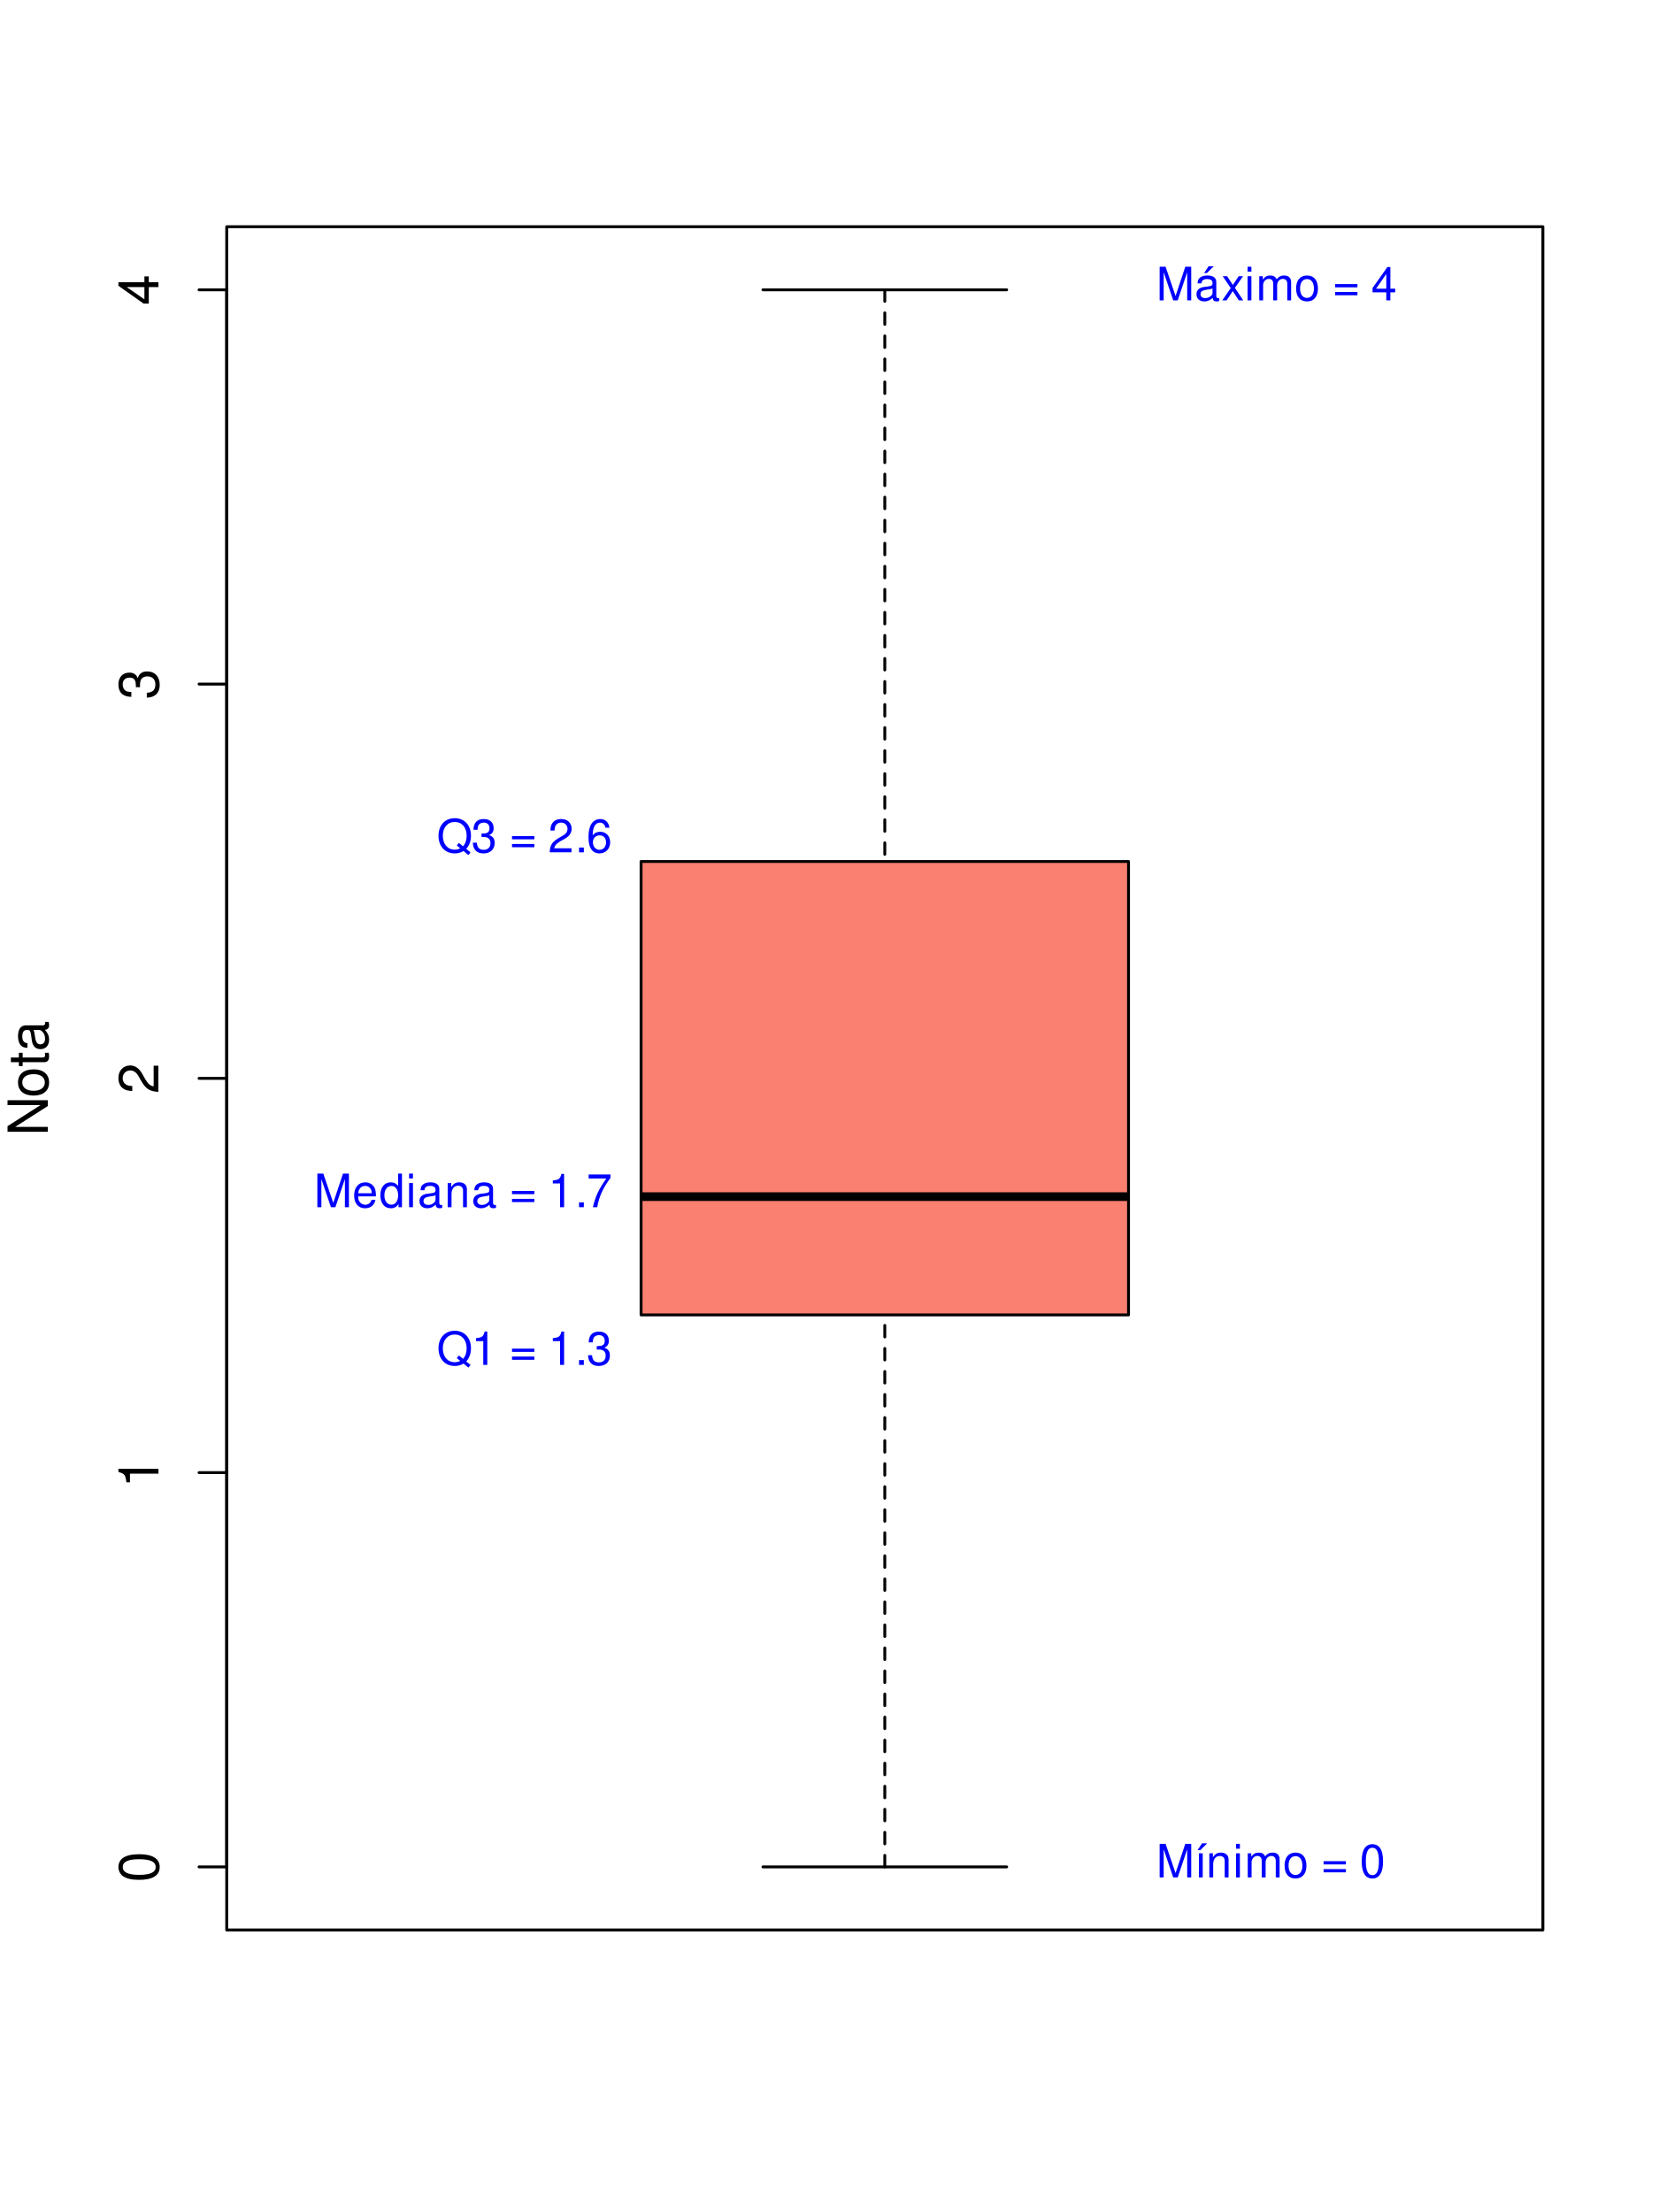
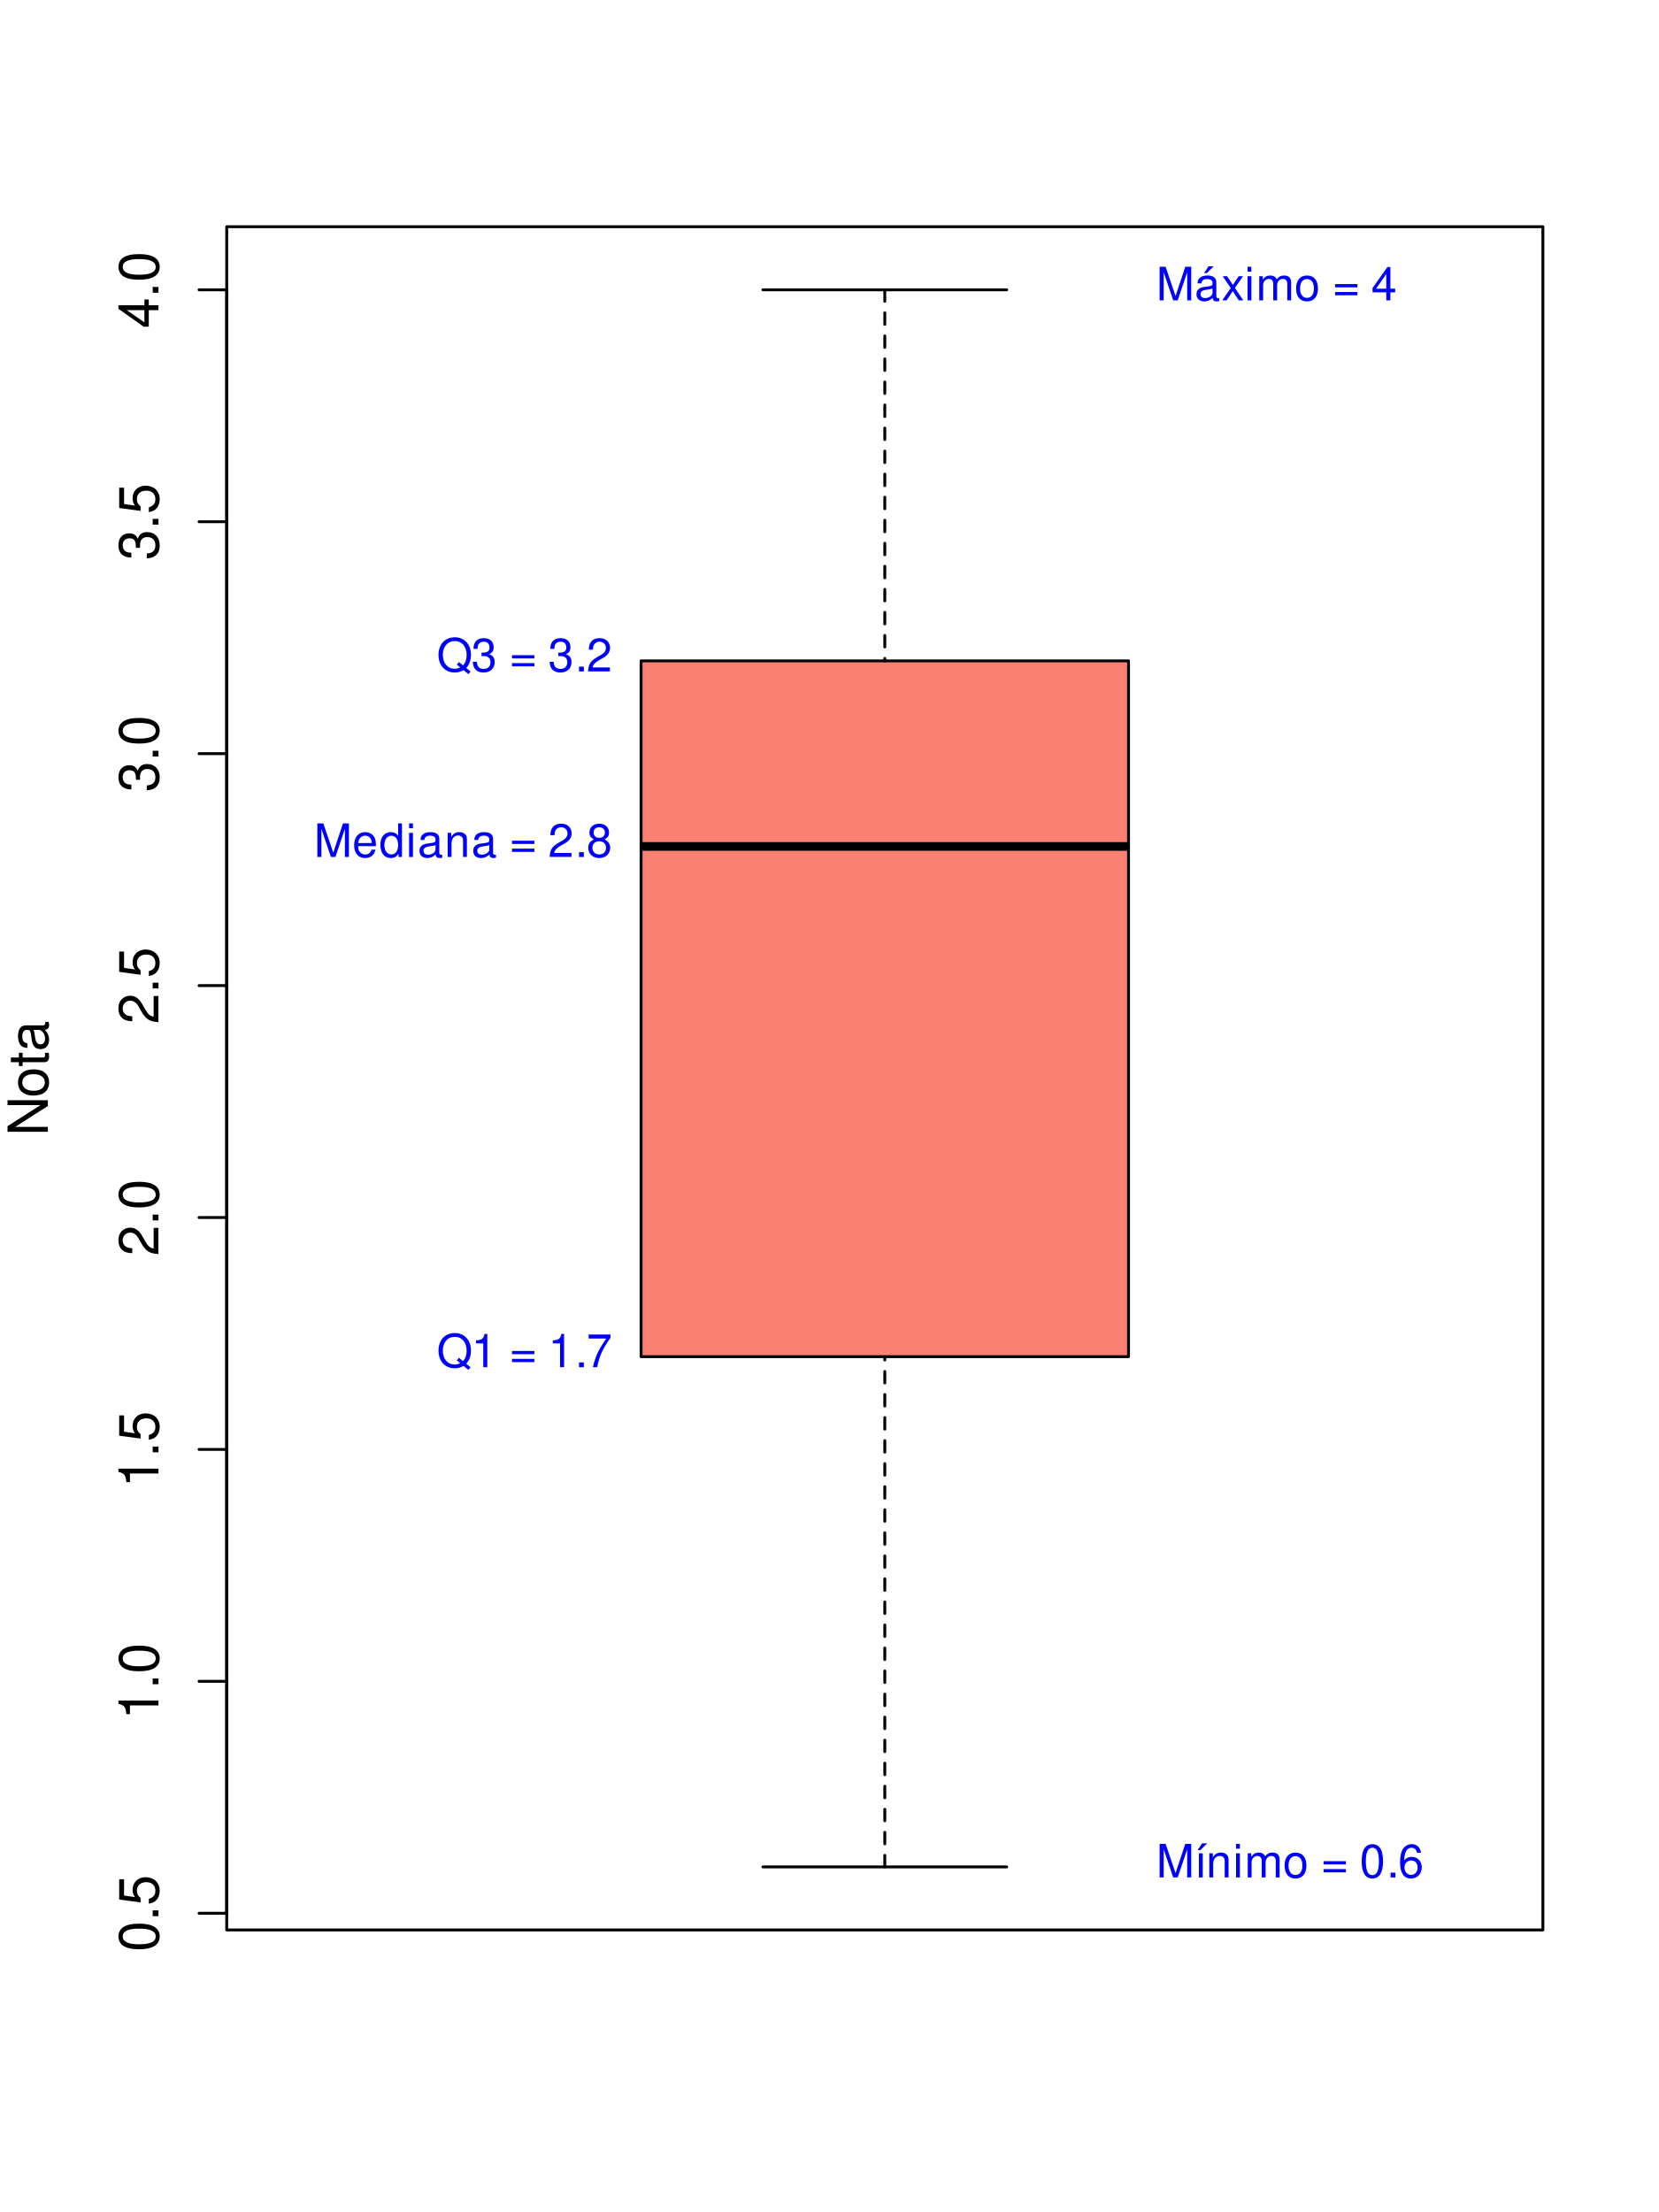
<svg xmlns="http://www.w3.org/2000/svg" xmlns:xlink="http://www.w3.org/1999/xlink" width="432pt" height="576pt" viewBox="0 0 432 576">
  <defs>
    <g>
      <g id="glyph-0-0">
        <path d="M -10.422 -3.969 C -10.422 -3.016 -9.984 -2.141 -9.281 -1.609 C -8.359 -0.953 -6.969 -0.625 -5.047 -0.625 C -1.531 -0.625 0.328 -1.766 0.328 -3.969 C 0.328 -6.125 -1.531 -7.297 -4.953 -7.297 C -6.969 -7.297 -8.328 -6.984 -9.281 -6.312 C -10 -5.781 -10.422 -4.922 -10.422 -3.969 Z M -9.297 -3.969 C -9.297 -5.328 -7.891 -6 -5.078 -6 C -2.109 -6 -0.719 -5.344 -0.719 -3.938 C -0.719 -2.594 -2.156 -1.922 -5.031 -1.922 C -7.891 -1.922 -9.297 -2.594 -9.297 -3.969 Z M -9.297 -3.969 " />
      </g>
      <g id="glyph-0-1">
+         <path d="M -1.5 -2.75 L -1.5 -1.25 L 0 -1.25 L 0 -2.75 Z M -1.5 -2.75 " />
+       </g>
+       <g id="glyph-0-2">
+         <path d="M -10.219 -6.859 L -10.219 -1.578 L -4.656 -0.828 L -4.656 -1.984 C -5.359 -2.578 -5.609 -3.062 -5.609 -3.875 C -5.609 -5.25 -4.672 -6.094 -3.156 -6.094 C -1.688 -6.094 -0.797 -5.25 -0.797 -3.859 C -0.797 -2.75 -1.359 -2.078 -2.5 -1.766 L -2.5 -0.5 C -1.672 -0.672 -1.266 -0.828 -0.891 -1.125 C -0.109 -1.703 0.328 -2.734 0.328 -3.891 C 0.328 -5.953 -1.172 -7.391 -3.328 -7.391 C -5.344 -7.391 -6.734 -6.047 -6.734 -4.094 C -6.734 -3.375 -6.547 -2.797 -6.109 -2.203 L -8.953 -2.609 L -8.953 -6.859 Z M -10.219 -6.859 " />
+       </g>
+       <g id="glyph-0-3">
        <path d="M -7.422 -3.734 L 0 -3.734 L 0 -5 L -10.422 -5 L -10.422 -4.156 C -8.812 -3.719 -8.594 -3.422 -8.344 -1.469 L -7.422 -1.469 Z M -7.422 -3.734 " />
      </g>
-       <g id="glyph-0-2">
+       <g id="glyph-0-4">
        <path d="M -1.25 -7.297 L -1.25 -1.922 C -2.125 -2.047 -2.672 -2.5 -3.422 -3.766 L -4.234 -5.203 C -5.031 -6.625 -6.094 -7.359 -7.375 -7.359 C -8.234 -7.359 -9.047 -7.016 -9.609 -6.406 C -10.156 -5.812 -10.422 -5.062 -10.422 -4.094 C -10.422 -2.797 -9.953 -1.828 -9.062 -1.266 C -8.516 -0.906 -7.859 -0.75 -6.812 -0.719 L -6.812 -1.984 C -7.516 -2.031 -7.938 -2.125 -8.281 -2.297 C -8.922 -2.625 -9.312 -3.281 -9.312 -4.047 C -9.312 -5.203 -8.469 -6.062 -7.344 -6.062 C -6.516 -6.062 -5.797 -5.594 -5.266 -4.688 L -4.5 -3.359 C -3.266 -1.219 -2.297 -0.609 -0.016 -0.484 L -0.016 -7.297 Z M -1.25 -7.297 " />
      </g>
-       <g id="glyph-0-3">
+       <g id="glyph-0-5">
        <path d="M -4.797 -3.188 L -4.797 -3.875 C -4.797 -5.266 -4.156 -6 -2.891 -6 C -1.578 -6 -0.797 -5.203 -0.797 -3.891 C -0.797 -2.5 -1.5 -1.812 -3.031 -1.734 L -3.031 -0.469 C -2.188 -0.516 -1.641 -0.656 -1.188 -0.906 C -0.172 -1.438 0.328 -2.438 0.328 -3.828 C 0.328 -5.938 -0.938 -7.297 -2.906 -7.297 C -4.234 -7.297 -4.953 -6.781 -5.391 -5.562 C -5.781 -6.516 -6.5 -6.984 -7.547 -6.984 C -9.328 -6.984 -10.422 -5.812 -10.422 -3.875 C -10.422 -1.812 -9.266 -0.719 -7.062 -0.672 L -7.062 -1.938 C -7.688 -1.953 -8.047 -2.016 -8.375 -2.172 C -8.953 -2.469 -9.312 -3.094 -9.312 -3.891 C -9.312 -5.016 -8.625 -5.688 -7.5 -5.688 C -6.766 -5.688 -6.328 -5.438 -6.078 -4.875 C -5.938 -4.531 -5.875 -4.062 -5.859 -3.188 Z M -4.797 -3.188 " />
      </g>
-       <g id="glyph-0-4">
+       <g id="glyph-0-6">
        <path d="M -2.516 -4.703 L 0 -4.703 L 0 -5.984 L -2.516 -5.984 L -2.516 -7.484 L -3.656 -7.484 L -3.656 -5.984 L -10.422 -5.984 L -10.422 -5.047 L -3.859 -0.406 L -2.516 -0.406 Z M -3.656 -4.703 L -3.656 -1.516 L -8.25 -4.703 Z M -3.656 -4.703 " />
      </g>
-       <g id="glyph-0-5">
+       <g id="glyph-0-7">
        <path d="M -10.5 -9.312 L -10.5 -8.031 L -1.922 -8.031 L -10.5 -2.547 L -10.5 -1.094 L 0 -1.094 L 0 -2.359 L -8.516 -2.359 L 0 -7.797 L 0 -9.312 Z M -10.5 -9.312 " />
      </g>
-       <g id="glyph-0-6">
+       <g id="glyph-0-8">
        <path d="M -7.766 -3.922 C -7.766 -1.781 -6.25 -0.516 -3.719 -0.516 C -1.172 -0.516 0.328 -1.781 0.328 -3.938 C 0.328 -6.062 -1.188 -7.344 -3.656 -7.344 C -6.281 -7.344 -7.766 -6.109 -7.766 -3.922 Z M -6.656 -3.938 C -6.656 -5.281 -5.547 -6.094 -3.672 -6.094 C -1.891 -6.094 -0.781 -5.266 -0.781 -3.938 C -0.781 -2.594 -1.891 -1.766 -3.719 -1.766 C -5.547 -1.766 -6.656 -2.594 -6.656 -3.938 Z M -6.656 -3.938 " />
      </g>
-       <g id="glyph-0-7">
+       <g id="glyph-0-9">
        <path d="M -7.547 -3.656 L -7.547 -2.422 L -9.625 -2.422 L -9.625 -1.219 L -7.547 -1.219 L -7.547 -0.203 L -6.562 -0.203 L -6.562 -1.219 L -0.859 -1.219 C -0.094 -1.219 0.328 -1.75 0.328 -2.672 C 0.328 -3 0.297 -3.25 0.234 -3.656 L -0.781 -3.656 C -0.734 -3.484 -0.719 -3.328 -0.719 -3.078 C -0.719 -2.562 -0.859 -2.422 -1.391 -2.422 L -6.562 -2.422 L -6.562 -3.656 Z M -7.547 -3.656 " />
      </g>
-       <g id="glyph-0-8">
+       <g id="glyph-0-10">
        <path d="M -0.703 -7.703 C -0.672 -7.578 -0.672 -7.516 -0.672 -7.453 C -0.672 -7.031 -0.891 -6.797 -1.266 -6.797 L -5.703 -6.797 C -7.047 -6.797 -7.766 -5.812 -7.766 -3.969 C -7.766 -2.859 -7.453 -1.969 -6.891 -1.453 C -6.5 -1.109 -6.062 -0.969 -5.312 -0.938 L -5.312 -2.141 C -6.234 -2.25 -6.656 -2.797 -6.656 -3.922 C -6.656 -5.016 -6.25 -5.609 -5.531 -5.609 L -5.219 -5.609 C -4.703 -5.594 -4.516 -5.328 -4.375 -4.344 C -4.156 -2.656 -4.109 -2.391 -3.922 -1.938 C -3.547 -1.047 -2.875 -0.609 -1.906 -0.609 C -0.531 -0.609 0.328 -1.562 0.328 -3.078 C 0.328 -4.031 0 -4.797 -0.781 -5.641 C 0 -5.734 0.328 -6.109 0.328 -6.891 C 0.328 -7.141 0.297 -7.297 0.203 -7.703 Z M -2.375 -5.609 C -1.969 -5.609 -1.734 -5.484 -1.391 -5.125 C -0.953 -4.641 -0.719 -4.047 -0.719 -3.344 C -0.719 -2.406 -1.172 -1.859 -1.938 -1.859 C -2.719 -1.859 -3.125 -2.375 -3.312 -3.672 C -3.484 -4.953 -3.547 -5.203 -3.734 -5.609 Z M -2.375 -5.609 " />
      </g>
      <g id="glyph-1-0">
        <path d="M 5.609 0 L 8.078 -7.328 L 8.078 0 L 9.125 0 L 9.125 -8.75 L 7.578 -8.75 L 5.047 -1.125 L 2.453 -8.75 L 0.906 -8.75 L 0.906 0 L 1.953 0 L 1.953 -7.328 L 4.438 0 Z M 5.609 0 " />
      </g>
      <g id="glyph-1-1">
        <path d="M 2.125 -6.281 L 1.125 -6.281 L 1.125 0 L 2.125 0 Z M 1.938 -8.875 L 0.781 -7.109 L 1.5 -7.109 L 3.281 -8.875 Z M 1.938 -8.875 " />
      </g>
      <g id="glyph-1-2">
        <path d="M 0.844 -6.281 L 0.844 0 L 1.844 0 L 1.844 -3.469 C 1.844 -4.75 2.516 -5.594 3.547 -5.594 C 4.344 -5.594 4.844 -5.109 4.844 -4.359 L 4.844 0 L 5.844 0 L 5.844 -4.75 C 5.844 -5.797 5.062 -6.469 3.859 -6.469 C 2.922 -6.469 2.312 -6.109 1.766 -5.234 L 1.766 -6.281 Z M 0.844 -6.281 " />
      </g>
      <g id="glyph-1-3">
        <path d="M 1.797 -6.281 L 0.797 -6.281 L 0.797 0 L 1.797 0 Z M 1.797 -8.75 L 0.797 -8.75 L 0.797 -7.484 L 1.797 -7.484 Z M 1.797 -8.75 " />
      </g>
      <g id="glyph-1-4">
        <path d="M 0.844 -6.281 L 0.844 0 L 1.844 0 L 1.844 -3.953 C 1.844 -4.859 2.516 -5.594 3.328 -5.594 C 4.062 -5.594 4.484 -5.141 4.484 -4.328 L 4.484 0 L 5.5 0 L 5.5 -3.953 C 5.5 -4.859 6.156 -5.594 6.969 -5.594 C 7.703 -5.594 8.141 -5.125 8.141 -4.328 L 8.141 0 L 9.141 0 L 9.141 -4.719 C 9.141 -5.844 8.5 -6.469 7.312 -6.469 C 6.484 -6.469 5.969 -6.219 5.391 -5.516 C 5.016 -6.188 4.516 -6.469 3.703 -6.469 C 2.859 -6.469 2.297 -6.156 1.766 -5.406 L 1.766 -6.281 Z M 0.844 -6.281 " />
      </g>
      <g id="glyph-1-5">
        <path d="M 3.266 -6.469 C 1.484 -6.469 0.438 -5.203 0.438 -3.094 C 0.438 -0.969 1.484 0.281 3.281 0.281 C 5.047 0.281 6.125 -0.984 6.125 -3.047 C 6.125 -5.234 5.094 -6.469 3.266 -6.469 Z M 3.281 -5.547 C 4.406 -5.547 5.078 -4.625 5.078 -3.062 C 5.078 -1.578 4.375 -0.641 3.281 -0.641 C 2.156 -0.641 1.469 -1.578 1.469 -3.094 C 1.469 -4.625 2.156 -5.547 3.281 -5.547 Z M 3.281 -5.547 " />
      </g>
      <g id="glyph-1-6">
</g>
      <g id="glyph-1-7">
        <path d="M 6.406 -4.234 L 0.594 -4.234 L 0.594 -3.391 L 6.406 -3.391 Z M 6.406 -2.172 L 0.594 -2.172 L 0.594 -1.328 L 6.406 -1.328 Z M 6.406 -2.172 " />
      </g>
      <g id="glyph-1-8">
        <path d="M 3.297 -8.672 C 2.516 -8.672 1.781 -8.312 1.344 -7.734 C 0.797 -6.953 0.516 -5.812 0.516 -4.203 C 0.516 -1.266 1.469 0.281 3.297 0.281 C 5.094 0.281 6.078 -1.266 6.078 -4.125 C 6.078 -5.812 5.812 -6.938 5.25 -7.734 C 4.812 -8.328 4.109 -8.672 3.297 -8.672 Z M 3.297 -7.734 C 4.438 -7.734 5 -6.578 5 -4.219 C 5 -1.75 4.453 -0.594 3.281 -0.594 C 2.156 -0.594 1.594 -1.797 1.594 -4.188 C 1.594 -6.578 2.156 -7.734 3.297 -7.734 Z M 3.297 -7.734 " />
      </g>
      <g id="glyph-1-9">
+         <path d="M 2.297 -1.25 L 1.047 -1.25 L 1.047 0 L 2.297 0 Z M 2.297 -1.25 " />
+       </g>
+       <g id="glyph-1-10">
+         <path d="M 5.969 -6.422 C 5.766 -7.844 4.859 -8.672 3.562 -8.672 C 2.625 -8.672 1.781 -8.219 1.281 -7.438 C 0.75 -6.594 0.516 -5.531 0.516 -3.953 C 0.516 -2.5 0.719 -1.578 1.234 -0.797 C 1.688 -0.094 2.438 0.281 3.375 0.281 C 4.984 0.281 6.156 -0.938 6.156 -2.625 C 6.156 -4.219 5.078 -5.359 3.547 -5.359 C 2.719 -5.359 2.047 -5.047 1.594 -4.406 C 1.609 -6.547 2.281 -7.734 3.484 -7.734 C 4.234 -7.734 4.75 -7.266 4.922 -6.422 Z M 3.422 -4.422 C 4.438 -4.422 5.078 -3.703 5.078 -2.547 C 5.078 -1.453 4.359 -0.656 3.391 -0.656 C 2.406 -0.656 1.656 -1.484 1.656 -2.594 C 1.656 -3.672 2.375 -4.422 3.422 -4.422 Z M 3.422 -4.422 " />
+       </g>
+       <g id="glyph-1-11">
        <path d="M 6.422 -0.594 C 6.312 -0.562 6.266 -0.562 6.203 -0.562 C 5.859 -0.562 5.656 -0.75 5.656 -1.062 L 5.656 -4.75 C 5.656 -5.875 4.844 -6.469 3.297 -6.469 C 2.375 -6.469 1.641 -6.203 1.219 -5.734 C 0.922 -5.406 0.797 -5.047 0.781 -4.422 L 1.781 -4.422 C 1.875 -5.203 2.328 -5.547 3.266 -5.547 C 4.172 -5.547 4.672 -5.203 4.672 -4.609 L 4.672 -4.344 C 4.656 -3.906 4.438 -3.75 3.625 -3.641 C 2.203 -3.469 1.984 -3.422 1.609 -3.266 C 0.875 -2.953 0.5 -2.406 0.5 -1.578 C 0.5 -0.438 1.297 0.281 2.562 0.281 C 3.359 0.281 4 0 4.703 -0.641 C 4.781 0 5.094 0.281 5.734 0.281 C 5.953 0.281 6.078 0.25 6.422 0.172 Z M 4.672 -1.984 C 4.672 -1.641 4.578 -1.438 4.266 -1.156 C 3.859 -0.797 3.375 -0.594 2.781 -0.594 C 2 -0.594 1.547 -0.969 1.547 -1.609 C 1.547 -2.266 1.984 -2.609 3.062 -2.766 C 4.125 -2.906 4.328 -2.953 4.672 -3.109 Z M 3.641 -8.875 L 2.484 -7.109 L 3.203 -7.109 L 4.984 -8.875 Z M 3.641 -8.875 " />
      </g>
-       <g id="glyph-1-10">
+       <g id="glyph-1-12">
        <path d="M 3.5 -3.25 L 5.609 -6.281 L 4.484 -6.281 L 2.969 -4.016 L 1.469 -6.281 L 0.328 -6.281 L 2.422 -3.203 L 0.203 0 L 1.344 0 L 2.938 -2.406 L 4.516 0 L 5.672 0 Z M 3.5 -3.25 " />
      </g>
-       <g id="glyph-1-11">
+       <g id="glyph-1-13">
        <path d="M 3.922 -2.094 L 3.922 0 L 4.984 0 L 4.984 -2.094 L 6.234 -2.094 L 6.234 -3.047 L 4.984 -3.047 L 4.984 -8.672 L 4.203 -8.672 L 0.344 -3.219 L 0.344 -2.094 Z M 3.922 -3.047 L 1.266 -3.047 L 3.922 -6.875 Z M 3.922 -3.047 " />
      </g>
-       <g id="glyph-1-12">
+       <g id="glyph-1-14">
        <path d="M 8.797 0.016 L 7.672 -0.906 C 8.5 -1.828 8.906 -2.938 8.906 -4.328 C 8.906 -7.062 7.203 -8.891 4.688 -8.891 C 2.141 -8.891 0.453 -7.062 0.453 -4.312 C 0.453 -1.578 2.141 0.281 4.688 0.281 C 5.562 0.281 6.266 0.078 6.969 -0.344 L 8.234 0.703 Z M 5.766 -2.453 L 5.219 -1.781 L 6.109 -1.047 C 5.594 -0.797 5.203 -0.703 4.672 -0.703 C 2.812 -0.703 1.578 -2.141 1.578 -4.312 C 1.578 -6.469 2.812 -7.906 4.688 -7.906 C 6.547 -7.906 7.781 -6.469 7.781 -4.312 C 7.781 -3.188 7.484 -2.312 6.844 -1.578 Z M 5.766 -2.453 " />
      </g>
-       <g id="glyph-1-13">
+       <g id="glyph-1-15">
        <path d="M 3.109 -6.188 L 3.109 0 L 4.156 0 L 4.156 -8.672 L 3.469 -8.672 C 3.094 -7.344 2.859 -7.156 1.219 -6.953 L 1.219 -6.188 Z M 3.109 -6.188 " />
      </g>
-       <g id="glyph-1-14">
-         <path d="M 2.297 -1.25 L 1.047 -1.25 L 1.047 0 L 2.297 0 Z M 2.297 -1.25 " />
-       </g>
-       <g id="glyph-1-15">
-         <path d="M 2.656 -4 L 3.234 -4 C 4.375 -4 4.984 -3.453 4.984 -2.406 C 4.984 -1.312 4.328 -0.656 3.234 -0.656 C 2.078 -0.656 1.516 -1.25 1.438 -2.516 L 0.391 -2.516 C 0.438 -1.828 0.547 -1.375 0.75 -0.984 C 1.203 -0.141 2.031 0.281 3.188 0.281 C 4.938 0.281 6.078 -0.781 6.078 -2.422 C 6.078 -3.531 5.656 -4.125 4.625 -4.484 C 5.422 -4.812 5.812 -5.406 5.812 -6.281 C 5.812 -7.781 4.844 -8.672 3.234 -8.672 C 1.516 -8.672 0.594 -7.719 0.562 -5.875 L 1.625 -5.875 C 1.625 -6.406 1.688 -6.703 1.812 -6.969 C 2.047 -7.469 2.578 -7.75 3.234 -7.75 C 4.172 -7.75 4.734 -7.188 4.734 -6.25 C 4.734 -5.641 4.531 -5.266 4.062 -5.062 C 3.766 -4.938 3.391 -4.891 2.656 -4.891 Z M 2.656 -4 " />
-       </g>
      <g id="glyph-1-16">
+         <path d="M 6.234 -8.516 L 0.547 -8.516 L 0.547 -7.469 L 5.141 -7.469 C 3.125 -4.578 2.297 -2.797 1.656 0 L 2.781 0 C 3.25 -2.719 4.312 -5.062 6.234 -7.625 Z M 6.234 -8.516 " />
+       </g>
+       <g id="glyph-1-17">
        <path d="M 6.156 -2.812 C 6.156 -3.766 6.078 -4.344 5.906 -4.812 C 5.5 -5.844 4.531 -6.469 3.359 -6.469 C 1.609 -6.469 0.484 -5.141 0.484 -3.062 C 0.484 -0.984 1.562 0.281 3.344 0.281 C 4.781 0.281 5.766 -0.547 6.031 -1.906 L 5.016 -1.906 C 4.734 -1.078 4.172 -0.641 3.375 -0.641 C 2.734 -0.641 2.203 -0.938 1.859 -1.469 C 1.625 -1.828 1.531 -2.188 1.531 -2.812 Z M 1.547 -3.625 C 1.625 -4.781 2.344 -5.547 3.344 -5.547 C 4.375 -5.547 5.078 -4.75 5.078 -3.625 Z M 1.547 -3.625 " />
      </g>
-       <g id="glyph-1-17">
+       <g id="glyph-1-18">
        <path d="M 5.938 -8.75 L 4.938 -8.75 L 4.938 -5.5 C 4.531 -6.125 3.859 -6.469 3.016 -6.469 C 1.375 -6.469 0.312 -5.156 0.312 -3.156 C 0.312 -1.031 1.344 0.281 3.047 0.281 C 3.906 0.281 4.516 -0.047 5.047 -0.828 L 5.047 0 L 5.938 0 Z M 3.188 -5.531 C 4.266 -5.531 4.938 -4.578 4.938 -3.078 C 4.938 -1.625 4.25 -0.656 3.188 -0.656 C 2.094 -0.656 1.359 -1.625 1.359 -3.094 C 1.359 -4.562 2.094 -5.531 3.188 -5.531 Z M 3.188 -5.531 " />
      </g>
-       <g id="glyph-1-18">
+       <g id="glyph-1-19">
        <path d="M 6.422 -0.594 C 6.312 -0.562 6.266 -0.562 6.203 -0.562 C 5.859 -0.562 5.656 -0.75 5.656 -1.062 L 5.656 -4.75 C 5.656 -5.875 4.844 -6.469 3.297 -6.469 C 2.375 -6.469 1.641 -6.203 1.219 -5.734 C 0.922 -5.406 0.797 -5.047 0.781 -4.422 L 1.781 -4.422 C 1.875 -5.203 2.328 -5.547 3.266 -5.547 C 4.172 -5.547 4.672 -5.203 4.672 -4.609 L 4.672 -4.344 C 4.656 -3.906 4.438 -3.75 3.625 -3.641 C 2.203 -3.469 1.984 -3.422 1.609 -3.266 C 0.875 -2.953 0.5 -2.406 0.5 -1.578 C 0.5 -0.438 1.297 0.281 2.562 0.281 C 3.359 0.281 4 0 4.703 -0.641 C 4.781 0 5.094 0.281 5.734 0.281 C 5.953 0.281 6.078 0.25 6.422 0.172 Z M 4.672 -1.984 C 4.672 -1.641 4.578 -1.438 4.266 -1.156 C 3.859 -0.797 3.375 -0.594 2.781 -0.594 C 2 -0.594 1.547 -0.969 1.547 -1.609 C 1.547 -2.266 1.984 -2.609 3.062 -2.766 C 4.125 -2.906 4.328 -2.953 4.672 -3.109 Z M 4.672 -1.984 " />
-       </g>
-       <g id="glyph-1-19">
-         <path d="M 6.234 -8.516 L 0.547 -8.516 L 0.547 -7.469 L 5.141 -7.469 C 3.125 -4.578 2.297 -2.797 1.656 0 L 2.781 0 C 3.25 -2.719 4.312 -5.062 6.234 -7.625 Z M 6.234 -8.516 " />
      </g>
      <g id="glyph-1-20">
        <path d="M 6.078 -1.047 L 1.594 -1.047 C 1.703 -1.766 2.094 -2.219 3.125 -2.859 L 4.328 -3.531 C 5.516 -4.188 6.125 -5.078 6.125 -6.141 C 6.125 -6.859 5.844 -7.531 5.344 -8 C 4.844 -8.453 4.219 -8.672 3.406 -8.672 C 2.328 -8.672 1.531 -8.297 1.062 -7.547 C 0.75 -7.094 0.625 -6.547 0.594 -5.672 L 1.656 -5.672 C 1.688 -6.266 1.766 -6.609 1.906 -6.906 C 2.188 -7.422 2.734 -7.75 3.375 -7.75 C 4.328 -7.75 5.047 -7.062 5.047 -6.125 C 5.047 -5.422 4.656 -4.828 3.906 -4.391 L 2.797 -3.75 C 1.016 -2.719 0.5 -1.906 0.406 -0.016 L 6.078 -0.016 Z M 6.078 -1.047 " />
      </g>
      <g id="glyph-1-21">
-         <path d="M 5.969 -6.422 C 5.766 -7.844 4.859 -8.672 3.562 -8.672 C 2.625 -8.672 1.781 -8.219 1.281 -7.438 C 0.75 -6.594 0.516 -5.531 0.516 -3.953 C 0.516 -2.5 0.719 -1.578 1.234 -0.797 C 1.688 -0.094 2.438 0.281 3.375 0.281 C 4.984 0.281 6.156 -0.938 6.156 -2.625 C 6.156 -4.219 5.078 -5.359 3.547 -5.359 C 2.719 -5.359 2.047 -5.047 1.594 -4.406 C 1.609 -6.547 2.281 -7.734 3.484 -7.734 C 4.234 -7.734 4.75 -7.266 4.922 -6.422 Z M 3.422 -4.422 C 4.438 -4.422 5.078 -3.703 5.078 -2.547 C 5.078 -1.453 4.359 -0.656 3.391 -0.656 C 2.406 -0.656 1.656 -1.484 1.656 -2.594 C 1.656 -3.672 2.375 -4.422 3.422 -4.422 Z M 3.422 -4.422 " />
+         <path d="M 4.688 -4.578 C 5.578 -5.109 5.859 -5.547 5.859 -6.359 C 5.859 -7.734 4.812 -8.672 3.297 -8.672 C 1.797 -8.672 0.75 -7.734 0.75 -6.375 C 0.75 -5.547 1.016 -5.125 1.891 -4.578 C 0.922 -4.078 0.438 -3.375 0.438 -2.406 C 0.438 -0.828 1.609 0.281 3.297 0.281 C 4.984 0.281 6.156 -0.828 6.156 -2.406 C 6.156 -3.375 5.672 -4.078 4.688 -4.578 Z M 3.297 -7.734 C 4.203 -7.734 4.781 -7.203 4.781 -6.344 C 4.781 -5.516 4.188 -4.984 3.297 -4.984 C 2.406 -4.984 1.828 -5.516 1.828 -6.359 C 1.828 -7.203 2.406 -7.734 3.297 -7.734 Z M 3.297 -4.094 C 4.359 -4.094 5.078 -3.391 5.078 -2.391 C 5.078 -1.344 4.375 -0.656 3.281 -0.656 C 2.25 -0.656 1.531 -1.375 1.531 -2.375 C 1.531 -3.406 2.234 -4.094 3.297 -4.094 Z M 3.297 -4.094 " />
+       </g>
+       <g id="glyph-1-22">
+         <path d="M 2.656 -4 L 3.234 -4 C 4.375 -4 4.984 -3.453 4.984 -2.406 C 4.984 -1.312 4.328 -0.656 3.234 -0.656 C 2.078 -0.656 1.516 -1.25 1.438 -2.516 L 0.391 -2.516 C 0.438 -1.828 0.547 -1.375 0.75 -0.984 C 1.203 -0.141 2.031 0.281 3.188 0.281 C 4.938 0.281 6.078 -0.781 6.078 -2.422 C 6.078 -3.531 5.656 -4.125 4.625 -4.484 C 5.422 -4.812 5.812 -5.406 5.812 -6.281 C 5.812 -7.781 4.844 -8.672 3.234 -8.672 C 1.516 -8.672 0.594 -7.719 0.562 -5.875 L 1.625 -5.875 C 1.625 -6.406 1.688 -6.703 1.812 -6.969 C 2.047 -7.469 2.578 -7.75 3.234 -7.75 C 4.172 -7.75 4.734 -7.188 4.734 -6.25 C 4.734 -5.641 4.531 -5.266 4.062 -5.062 C 3.766 -4.938 3.391 -4.891 2.656 -4.891 Z M 2.656 -4 " />
      </g>
    </g>
  </defs>
-   <path fill-rule="nonzero" fill="rgb(98.039%, 50.196%, 44.706%)" fill-opacity="1" d="M 166.934 342.398 L 293.867 342.398 L 293.867 224.332 L 166.934 224.332 Z M 166.934 342.398 " />
-   <path fill="none" stroke-width="2.25" stroke-linecap="butt" stroke-linejoin="round" stroke="rgb(0%, 0%, 0%)" stroke-opacity="1" stroke-miterlimit="10" d="M 166.934 311.602 L 293.867 311.602 " />
-   <path fill="none" stroke-width="0.75" stroke-linecap="round" stroke-linejoin="round" stroke="rgb(0%, 0%, 0%)" stroke-opacity="1" stroke-dasharray="3 3" stroke-miterlimit="10" d="M 230.398 486.133 L 230.398 342.398 " />
-   <path fill="none" stroke-width="0.75" stroke-linecap="round" stroke-linejoin="round" stroke="rgb(0%, 0%, 0%)" stroke-opacity="1" stroke-dasharray="3 3" stroke-miterlimit="10" d="M 230.398 75.465 L 230.398 224.332 " />
+   <path fill-rule="nonzero" fill="rgb(98.039%, 50.196%, 44.706%)" fill-opacity="1" d="M 166.934 353.27 L 293.867 353.27 L 293.867 172.094 L 166.934 172.094 Z M 166.934 353.27 " />
+   <path fill="none" stroke-width="2.25" stroke-linecap="butt" stroke-linejoin="round" stroke="rgb(0%, 0%, 0%)" stroke-opacity="1" stroke-miterlimit="10" d="M 166.934 220.406 L 293.867 220.406 " />
+   <path fill="none" stroke-width="0.75" stroke-linecap="round" stroke-linejoin="round" stroke="rgb(0%, 0%, 0%)" stroke-opacity="1" stroke-dasharray="3 3" stroke-miterlimit="10" d="M 230.398 486.133 L 230.398 353.27 " />
+   <path fill="none" stroke-width="0.75" stroke-linecap="round" stroke-linejoin="round" stroke="rgb(0%, 0%, 0%)" stroke-opacity="1" stroke-dasharray="3 3" stroke-miterlimit="10" d="M 230.398 75.465 L 230.398 172.094 " />
  <path fill="none" stroke-width="0.75" stroke-linecap="round" stroke-linejoin="round" stroke="rgb(0%, 0%, 0%)" stroke-opacity="1" stroke-miterlimit="10" d="M 198.668 486.133 L 262.133 486.133 " />
  <path fill="none" stroke-width="0.75" stroke-linecap="round" stroke-linejoin="round" stroke="rgb(0%, 0%, 0%)" stroke-opacity="1" stroke-miterlimit="10" d="M 198.668 75.465 L 262.133 75.465 " />
-   <path fill="none" stroke-width="0.75" stroke-linecap="round" stroke-linejoin="round" stroke="rgb(0%, 0%, 0%)" stroke-opacity="1" stroke-miterlimit="10" d="M 166.934 342.398 L 293.867 342.398 L 293.867 224.332 L 166.934 224.332 Z M 166.934 342.398 " />
-   <path fill="none" stroke-width="0.75" stroke-linecap="round" stroke-linejoin="round" stroke="rgb(0%, 0%, 0%)" stroke-opacity="1" stroke-miterlimit="10" d="M 59.039 486.133 L 59.039 75.465 " />
-   <path fill="none" stroke-width="0.75" stroke-linecap="round" stroke-linejoin="round" stroke="rgb(0%, 0%, 0%)" stroke-opacity="1" stroke-miterlimit="10" d="M 59.039 486.133 L 51.84 486.133 " />
-   <path fill="none" stroke-width="0.75" stroke-linecap="round" stroke-linejoin="round" stroke="rgb(0%, 0%, 0%)" stroke-opacity="1" stroke-miterlimit="10" d="M 59.039 383.465 L 51.84 383.465 " />
-   <path fill="none" stroke-width="0.75" stroke-linecap="round" stroke-linejoin="round" stroke="rgb(0%, 0%, 0%)" stroke-opacity="1" stroke-miterlimit="10" d="M 59.039 280.801 L 51.84 280.801 " />
-   <path fill="none" stroke-width="0.75" stroke-linecap="round" stroke-linejoin="round" stroke="rgb(0%, 0%, 0%)" stroke-opacity="1" stroke-miterlimit="10" d="M 59.039 178.133 L 51.84 178.133 " />
+   <path fill="none" stroke-width="0.75" stroke-linecap="round" stroke-linejoin="round" stroke="rgb(0%, 0%, 0%)" stroke-opacity="1" stroke-miterlimit="10" d="M 166.934 353.27 L 293.867 353.27 L 293.867 172.094 L 166.934 172.094 Z M 166.934 353.27 " />
+   <path fill="none" stroke-width="0.75" stroke-linecap="round" stroke-linejoin="round" stroke="rgb(0%, 0%, 0%)" stroke-opacity="1" stroke-miterlimit="10" d="M 59.039 498.211 L 59.039 75.465 " />
+   <path fill="none" stroke-width="0.75" stroke-linecap="round" stroke-linejoin="round" stroke="rgb(0%, 0%, 0%)" stroke-opacity="1" stroke-miterlimit="10" d="M 59.039 498.211 L 51.84 498.211 " />
+   <path fill="none" stroke-width="0.75" stroke-linecap="round" stroke-linejoin="round" stroke="rgb(0%, 0%, 0%)" stroke-opacity="1" stroke-miterlimit="10" d="M 59.039 437.82 L 51.84 437.82 " />
+   <path fill="none" stroke-width="0.75" stroke-linecap="round" stroke-linejoin="round" stroke="rgb(0%, 0%, 0%)" stroke-opacity="1" stroke-miterlimit="10" d="M 59.039 377.426 L 51.84 377.426 " />
+   <path fill="none" stroke-width="0.75" stroke-linecap="round" stroke-linejoin="round" stroke="rgb(0%, 0%, 0%)" stroke-opacity="1" stroke-miterlimit="10" d="M 59.039 317.035 L 51.84 317.035 " />
+   <path fill="none" stroke-width="0.75" stroke-linecap="round" stroke-linejoin="round" stroke="rgb(0%, 0%, 0%)" stroke-opacity="1" stroke-miterlimit="10" d="M 59.039 256.645 L 51.84 256.645 " />
+   <path fill="none" stroke-width="0.75" stroke-linecap="round" stroke-linejoin="round" stroke="rgb(0%, 0%, 0%)" stroke-opacity="1" stroke-miterlimit="10" d="M 59.039 196.25 L 51.84 196.25 " />
+   <path fill="none" stroke-width="0.75" stroke-linecap="round" stroke-linejoin="round" stroke="rgb(0%, 0%, 0%)" stroke-opacity="1" stroke-miterlimit="10" d="M 59.039 135.859 L 51.84 135.859 " />
  <path fill="none" stroke-width="0.75" stroke-linecap="round" stroke-linejoin="round" stroke="rgb(0%, 0%, 0%)" stroke-opacity="1" stroke-miterlimit="10" d="M 59.039 75.465 L 51.84 75.465 " />
  <g fill="rgb(0%, 0%, 0%)" fill-opacity="1">
-     <use xlink:href="#glyph-0-0" x="41.259" y="490.133" />
-   </g>
-   <g fill="rgb(0%, 0%, 0%)" fill-opacity="1">
-     <use xlink:href="#glyph-0-1" x="41.259" y="387.465" />
-   </g>
-   <g fill="rgb(0%, 0%, 0%)" fill-opacity="1">
-     <use xlink:href="#glyph-0-2" x="41.259" y="284.801" />
-   </g>
-   <g fill="rgb(0%, 0%, 0%)" fill-opacity="1">
-     <use xlink:href="#glyph-0-3" x="41.259" y="182.133" />
-   </g>
-   <g fill="rgb(0%, 0%, 0%)" fill-opacity="1">
-     <use xlink:href="#glyph-0-4" x="41.259" y="79.465" />
-   </g>
-   <g fill="rgb(0%, 0%, 0%)" fill-opacity="1">
-     <use xlink:href="#glyph-0-5" x="12.458" y="295.801" />
-     <use xlink:href="#glyph-0-6" x="12.458" y="285.801" />
-     <use xlink:href="#glyph-0-7" x="12.458" y="277.801" />
-     <use xlink:href="#glyph-0-8" x="12.458" y="273.801" />
+     <use xlink:href="#glyph-0-0" x="41.259" y="508.211" />
+     <use xlink:href="#glyph-0-1" x="41.259" y="500.211" />
+     <use xlink:href="#glyph-0-2" x="41.259" y="496.211" />
+   </g>
+   <g fill="rgb(0%, 0%, 0%)" fill-opacity="1">
+     <use xlink:href="#glyph-0-3" x="41.259" y="447.82" />
+     <use xlink:href="#glyph-0-1" x="41.259" y="439.82" />
+     <use xlink:href="#glyph-0-0" x="41.259" y="435.82" />
+   </g>
+   <g fill="rgb(0%, 0%, 0%)" fill-opacity="1">
+     <use xlink:href="#glyph-0-3" x="41.259" y="387.426" />
+     <use xlink:href="#glyph-0-1" x="41.259" y="379.426" />
+     <use xlink:href="#glyph-0-2" x="41.259" y="375.426" />
+   </g>
+   <g fill="rgb(0%, 0%, 0%)" fill-opacity="1">
+     <use xlink:href="#glyph-0-4" x="41.259" y="327.035" />
+     <use xlink:href="#glyph-0-1" x="41.259" y="319.035" />
+     <use xlink:href="#glyph-0-0" x="41.259" y="315.035" />
+   </g>
+   <g fill="rgb(0%, 0%, 0%)" fill-opacity="1">
+     <use xlink:href="#glyph-0-4" x="41.259" y="266.645" />
+     <use xlink:href="#glyph-0-1" x="41.259" y="258.645" />
+     <use xlink:href="#glyph-0-2" x="41.259" y="254.645" />
+   </g>
+   <g fill="rgb(0%, 0%, 0%)" fill-opacity="1">
+     <use xlink:href="#glyph-0-5" x="41.259" y="206.25" />
+     <use xlink:href="#glyph-0-1" x="41.259" y="198.25" />
+     <use xlink:href="#glyph-0-0" x="41.259" y="194.25" />
+   </g>
+   <g fill="rgb(0%, 0%, 0%)" fill-opacity="1">
+     <use xlink:href="#glyph-0-5" x="41.259" y="145.859" />
+     <use xlink:href="#glyph-0-1" x="41.259" y="137.859" />
+     <use xlink:href="#glyph-0-2" x="41.259" y="133.859" />
+   </g>
+   <g fill="rgb(0%, 0%, 0%)" fill-opacity="1">
+     <use xlink:href="#glyph-0-6" x="41.259" y="85.465" />
+     <use xlink:href="#glyph-0-1" x="41.259" y="77.465" />
+     <use xlink:href="#glyph-0-0" x="41.259" y="73.465" />
+   </g>
+   <g fill="rgb(0%, 0%, 0%)" fill-opacity="1">
+     <use xlink:href="#glyph-0-7" x="12.458" y="295.801" />
+     <use xlink:href="#glyph-0-8" x="12.458" y="285.801" />
+     <use xlink:href="#glyph-0-9" x="12.458" y="277.801" />
+     <use xlink:href="#glyph-0-10" x="12.458" y="273.801" />
  </g>
  <path fill="none" stroke-width="0.75" stroke-linecap="round" stroke-linejoin="round" stroke="rgb(0%, 0%, 0%)" stroke-opacity="1" stroke-miterlimit="10" d="M 59.039 502.559 L 401.762 502.559 L 401.762 59.039 L 59.039 59.039 Z M 59.039 502.559 " />
  <g fill="rgb(0%, 0%, 100%)" fill-opacity="1">
    <use xlink:href="#glyph-1-0" x="301.066" y="488.881" />
    <use xlink:href="#glyph-1-1" x="311.066" y="488.881" />
    <use xlink:href="#glyph-1-2" x="314.066" y="488.881" />
    <use xlink:href="#glyph-1-3" x="321.066" y="488.881" />
    <use xlink:href="#glyph-1-4" x="324.066" y="488.881" />
    <use xlink:href="#glyph-1-5" x="334.066" y="488.881" />
    <use xlink:href="#glyph-1-6" x="341.066" y="488.881" />
    <use xlink:href="#glyph-1-7" x="344.066" y="488.881" />
    <use xlink:href="#glyph-1-6" x="351.066" y="488.881" />
    <use xlink:href="#glyph-1-8" x="354.066" y="488.881" />
+     <use xlink:href="#glyph-1-9" x="361.066" y="488.881" />
+     <use xlink:href="#glyph-1-10" x="364.066" y="488.881" />
  </g>
  <g fill="rgb(0%, 0%, 100%)" fill-opacity="1">
    <use xlink:href="#glyph-1-0" x="301.066" y="78.213" />
-     <use xlink:href="#glyph-1-9" x="311.066" y="78.213" />
-     <use xlink:href="#glyph-1-10" x="318.066" y="78.213" />
+     <use xlink:href="#glyph-1-11" x="311.066" y="78.213" />
+     <use xlink:href="#glyph-1-12" x="318.066" y="78.213" />
    <use xlink:href="#glyph-1-3" x="324.066" y="78.213" />
    <use xlink:href="#glyph-1-4" x="327.066" y="78.213" />
    <use xlink:href="#glyph-1-5" x="337.066" y="78.213" />
    <use xlink:href="#glyph-1-6" x="344.066" y="78.213" />
    <use xlink:href="#glyph-1-7" x="347.066" y="78.213" />
    <use xlink:href="#glyph-1-6" x="354.066" y="78.213" />
-     <use xlink:href="#glyph-1-11" x="357.066" y="78.213" />
-   </g>
-   <g fill="rgb(0%, 0%, 100%)" fill-opacity="1">
-     <use xlink:href="#glyph-1-12" x="113.734" y="355.416" />
-     <use xlink:href="#glyph-1-13" x="122.734" y="355.416" />
-     <use xlink:href="#glyph-1-6" x="129.734" y="355.416" />
-     <use xlink:href="#glyph-1-7" x="132.734" y="355.416" />
-     <use xlink:href="#glyph-1-6" x="139.734" y="355.416" />
-     <use xlink:href="#glyph-1-13" x="142.734" y="355.416" />
-     <use xlink:href="#glyph-1-14" x="149.734" y="355.416" />
-     <use xlink:href="#glyph-1-15" x="152.734" y="355.416" />
-   </g>
-   <g fill="rgb(0%, 0%, 100%)" fill-opacity="1">
-     <use xlink:href="#glyph-1-0" x="81.734" y="314.35" />
-     <use xlink:href="#glyph-1-16" x="91.734" y="314.35" />
-     <use xlink:href="#glyph-1-17" x="98.734" y="314.35" />
-     <use xlink:href="#glyph-1-3" x="105.734" y="314.35" />
-     <use xlink:href="#glyph-1-18" x="108.734" y="314.35" />
-     <use xlink:href="#glyph-1-2" x="115.734" y="314.35" />
-     <use xlink:href="#glyph-1-18" x="122.734" y="314.35" />
-     <use xlink:href="#glyph-1-6" x="129.734" y="314.35" />
-     <use xlink:href="#glyph-1-7" x="132.734" y="314.35" />
-     <use xlink:href="#glyph-1-6" x="139.734" y="314.35" />
-     <use xlink:href="#glyph-1-13" x="142.734" y="314.35" />
-     <use xlink:href="#glyph-1-14" x="149.734" y="314.35" />
-     <use xlink:href="#glyph-1-19" x="152.734" y="314.35" />
-   </g>
-   <g fill="rgb(0%, 0%, 100%)" fill-opacity="1">
-     <use xlink:href="#glyph-1-12" x="113.734" y="221.947" />
-     <use xlink:href="#glyph-1-15" x="122.734" y="221.947" />
-     <use xlink:href="#glyph-1-6" x="129.734" y="221.947" />
-     <use xlink:href="#glyph-1-7" x="132.734" y="221.947" />
-     <use xlink:href="#glyph-1-6" x="139.734" y="221.947" />
-     <use xlink:href="#glyph-1-20" x="142.734" y="221.947" />
-     <use xlink:href="#glyph-1-14" x="149.734" y="221.947" />
-     <use xlink:href="#glyph-1-21" x="152.734" y="221.947" />
+     <use xlink:href="#glyph-1-13" x="357.066" y="78.213" />
+   </g>
+   <g fill="rgb(0%, 0%, 100%)" fill-opacity="1">
+     <use xlink:href="#glyph-1-14" x="113.734" y="356.018" />
+     <use xlink:href="#glyph-1-15" x="122.734" y="356.018" />
+     <use xlink:href="#glyph-1-6" x="129.734" y="356.018" />
+     <use xlink:href="#glyph-1-7" x="132.734" y="356.018" />
+     <use xlink:href="#glyph-1-6" x="139.734" y="356.018" />
+     <use xlink:href="#glyph-1-15" x="142.734" y="356.018" />
+     <use xlink:href="#glyph-1-9" x="149.734" y="356.018" />
+     <use xlink:href="#glyph-1-16" x="152.734" y="356.018" />
+   </g>
+   <g fill="rgb(0%, 0%, 100%)" fill-opacity="1">
+     <use xlink:href="#glyph-1-0" x="81.734" y="223.154" />
+     <use xlink:href="#glyph-1-17" x="91.734" y="223.154" />
+     <use xlink:href="#glyph-1-18" x="98.734" y="223.154" />
+     <use xlink:href="#glyph-1-3" x="105.734" y="223.154" />
+     <use xlink:href="#glyph-1-19" x="108.734" y="223.154" />
+     <use xlink:href="#glyph-1-2" x="115.734" y="223.154" />
+     <use xlink:href="#glyph-1-19" x="122.734" y="223.154" />
+     <use xlink:href="#glyph-1-6" x="129.734" y="223.154" />
+     <use xlink:href="#glyph-1-7" x="132.734" y="223.154" />
+     <use xlink:href="#glyph-1-6" x="139.734" y="223.154" />
+     <use xlink:href="#glyph-1-20" x="142.734" y="223.154" />
+     <use xlink:href="#glyph-1-9" x="149.734" y="223.154" />
+     <use xlink:href="#glyph-1-21" x="152.734" y="223.154" />
+   </g>
+   <g fill="rgb(0%, 0%, 100%)" fill-opacity="1">
+     <use xlink:href="#glyph-1-14" x="113.734" y="174.842" />
+     <use xlink:href="#glyph-1-22" x="122.734" y="174.842" />
+     <use xlink:href="#glyph-1-6" x="129.734" y="174.842" />
+     <use xlink:href="#glyph-1-7" x="132.734" y="174.842" />
+     <use xlink:href="#glyph-1-6" x="139.734" y="174.842" />
+     <use xlink:href="#glyph-1-22" x="142.734" y="174.842" />
+     <use xlink:href="#glyph-1-9" x="149.734" y="174.842" />
+     <use xlink:href="#glyph-1-20" x="152.734" y="174.842" />
  </g>
</svg>
